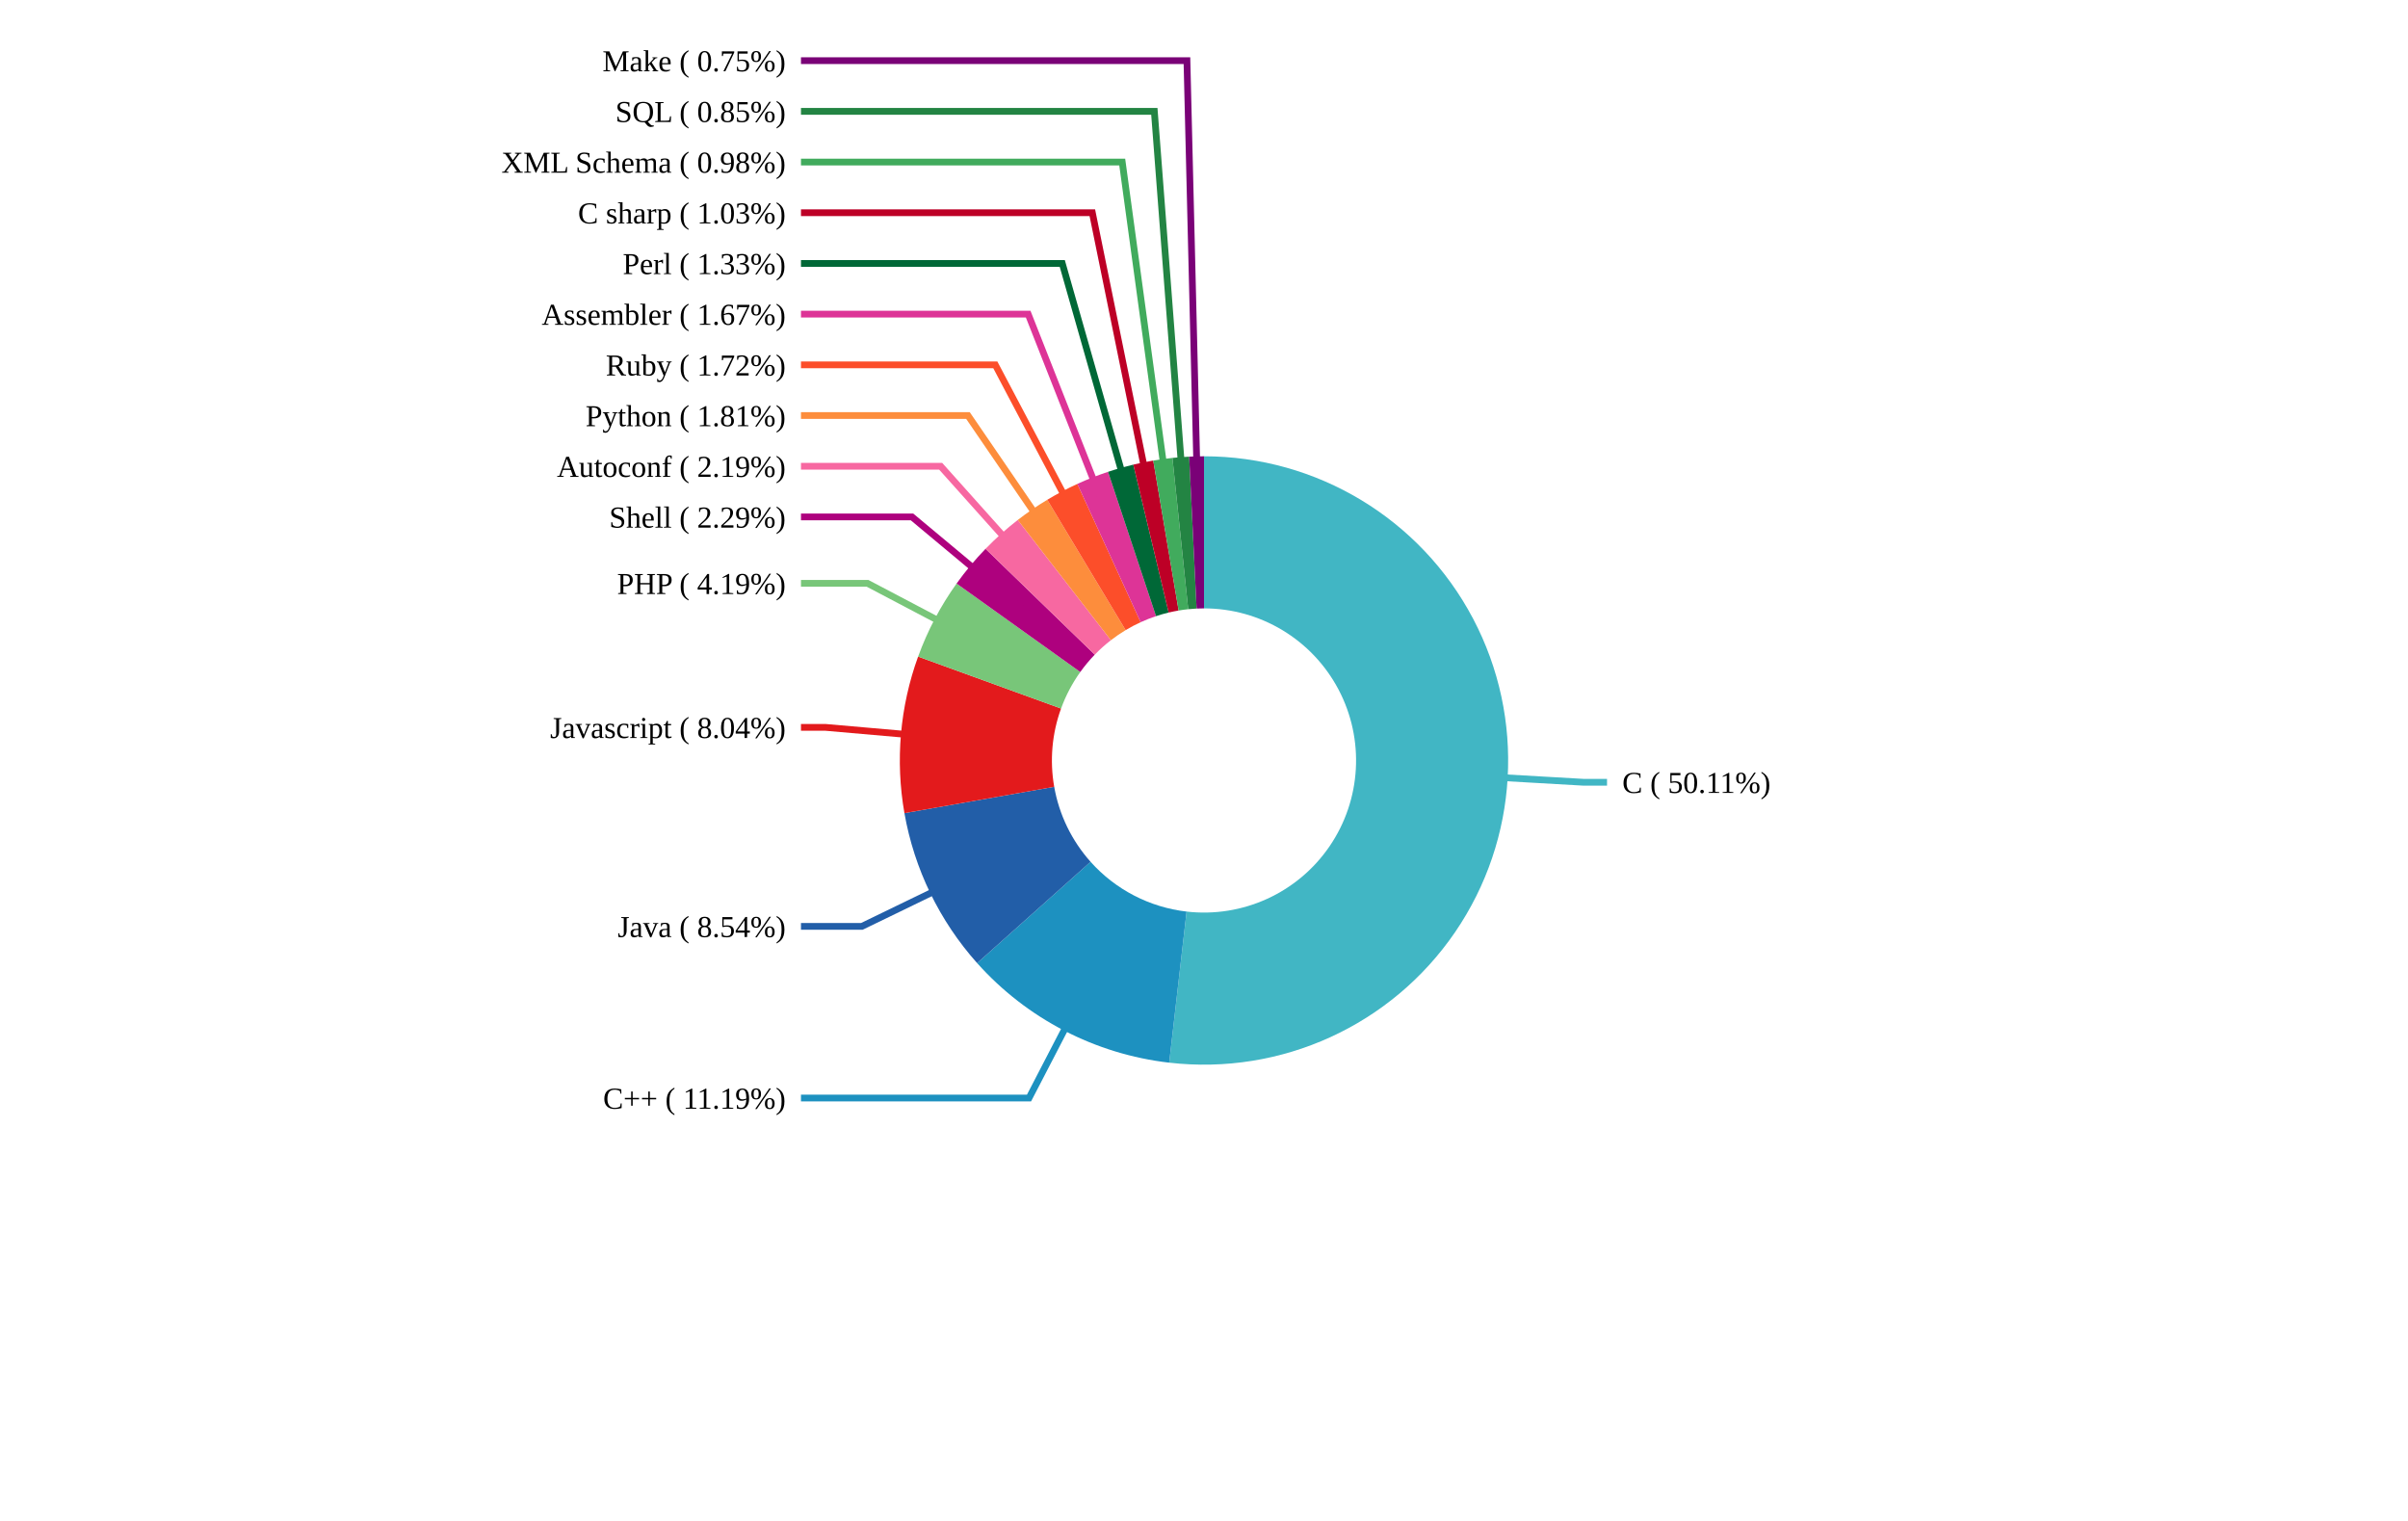
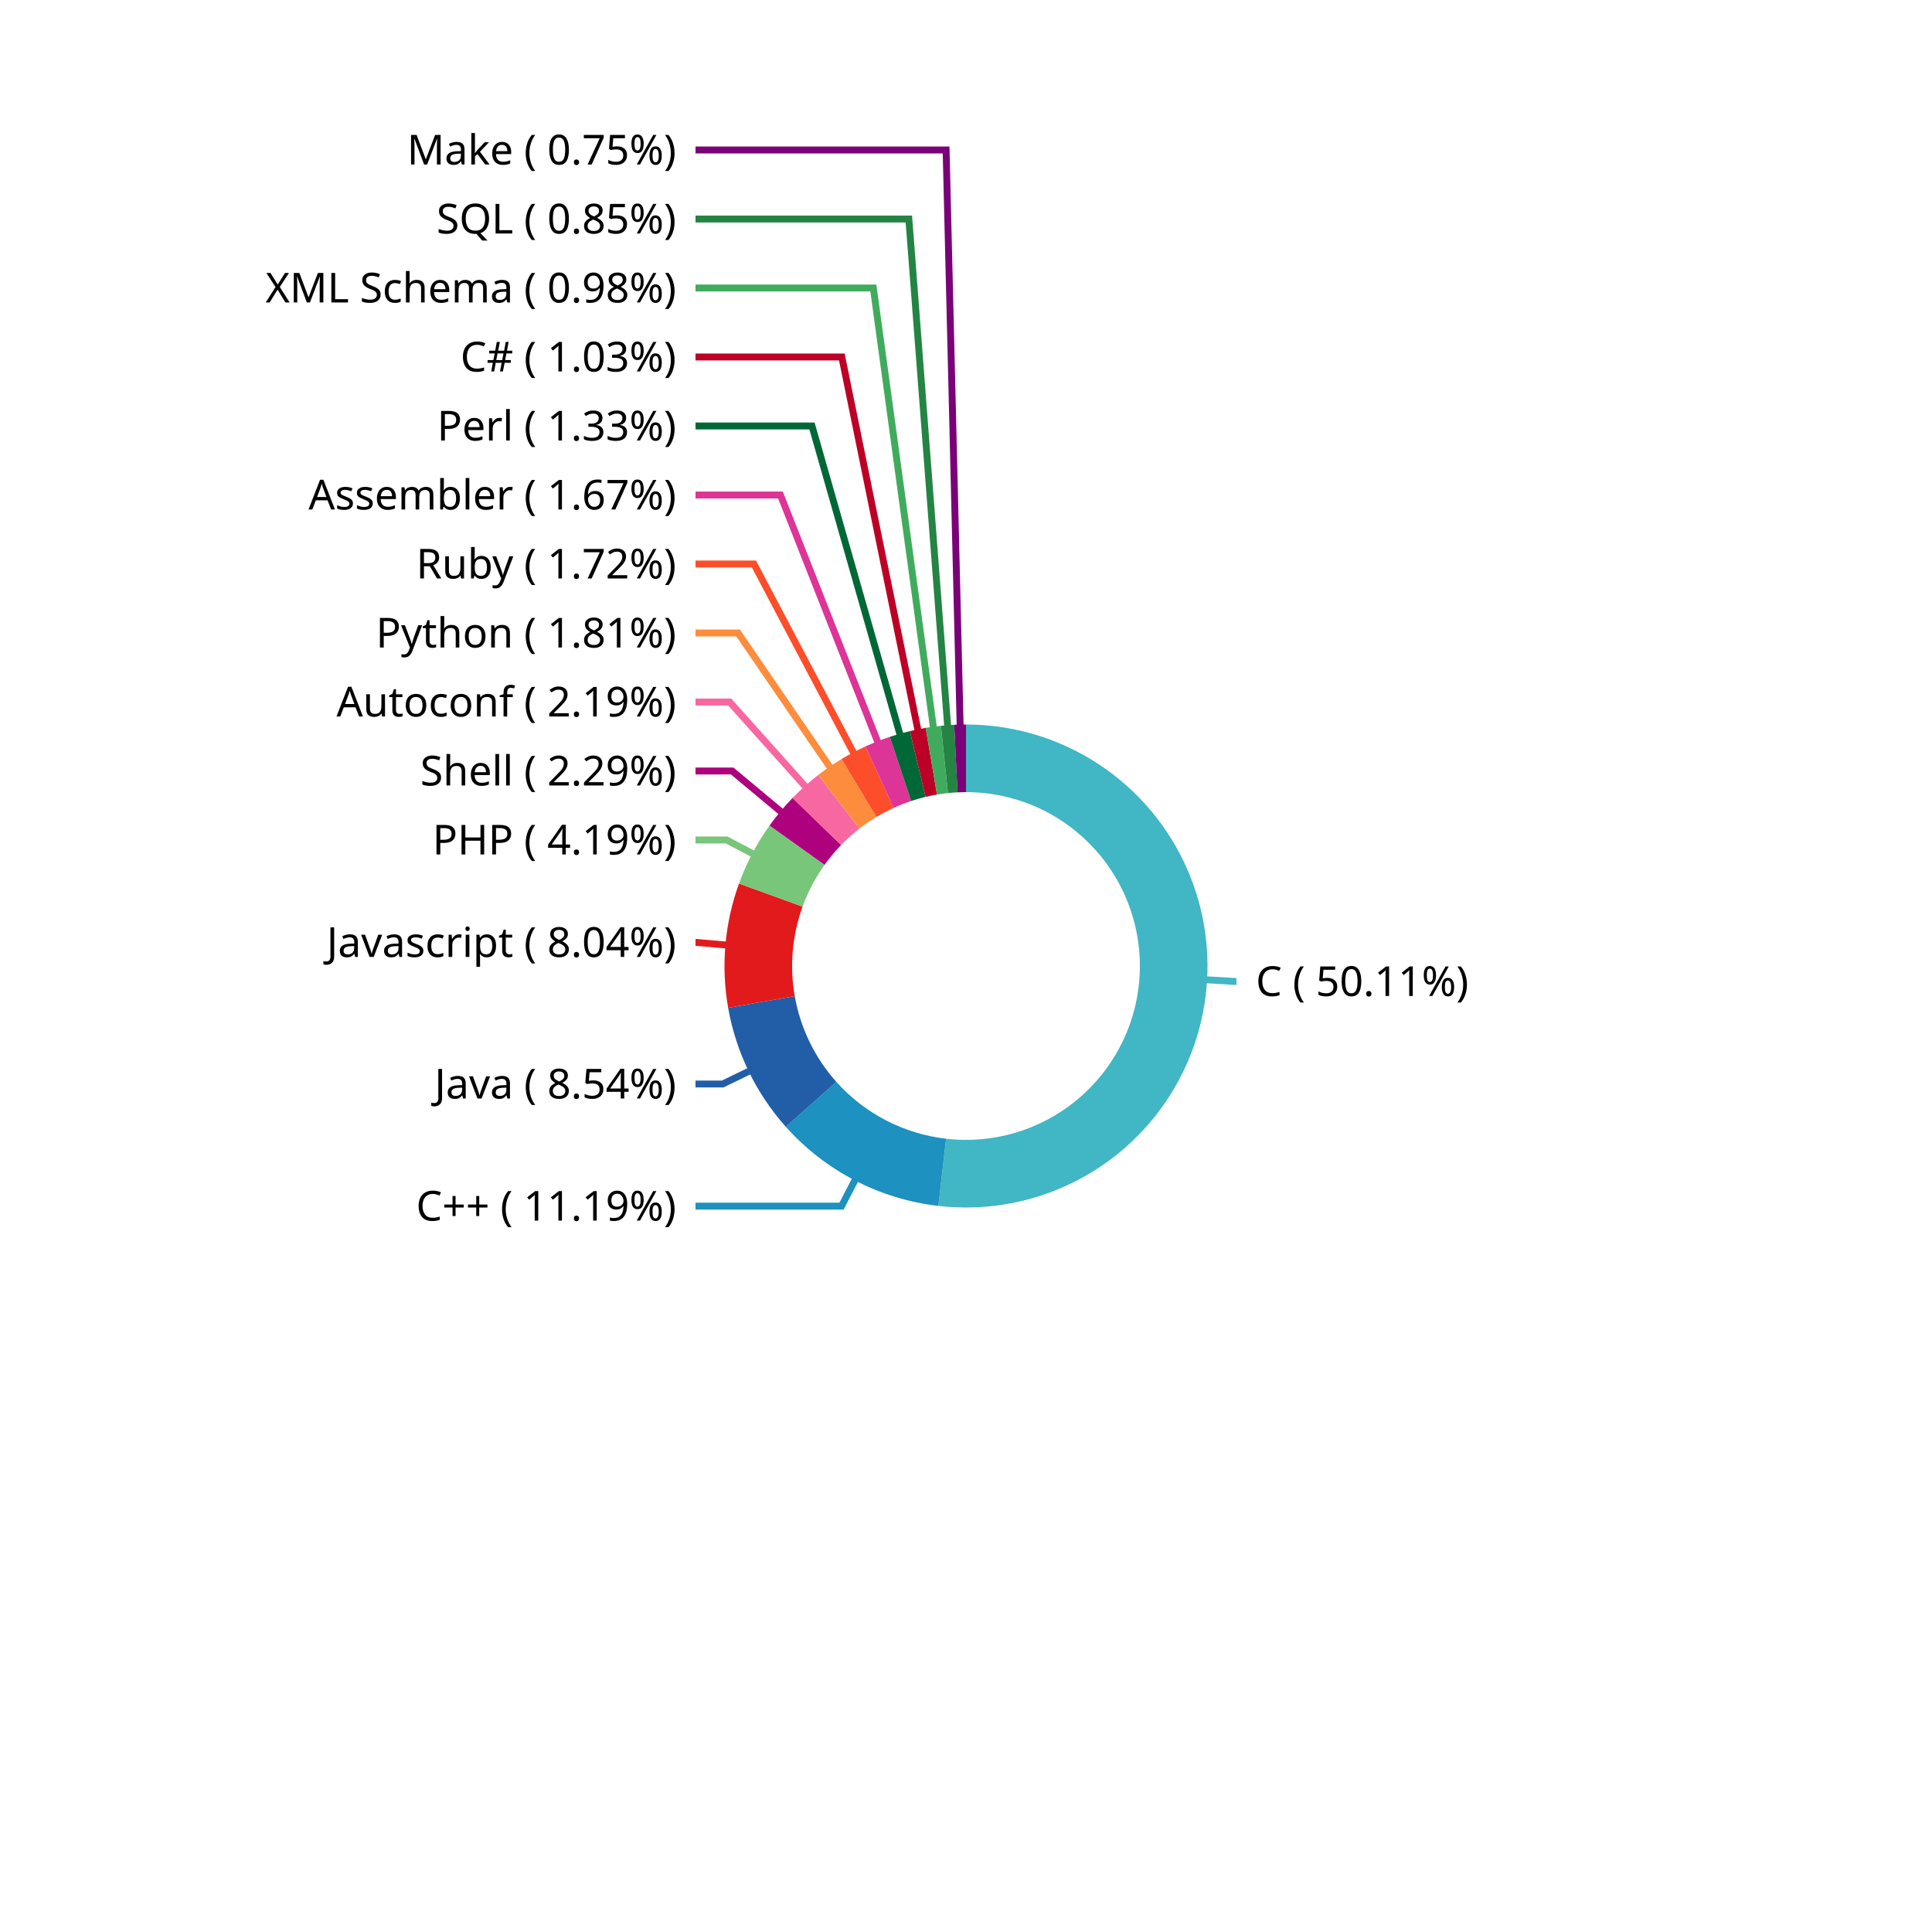
- <svg xmlns="http://www.w3.org/2000/svg" width="950" height="600" class="chart" filename="blackduck-alltime.svg" version="1.1" xlink="http://www.w3.org/1999/xlink">
+ <svg xmlns="http://www.w3.org/2000/svg" width="560" height="560" class="chart" filename="blackduck-alltime.svg" version="1.1" xlink="http://www.w3.org/1999/xlink">
  <defs>
    <style type="text/css">
html, body  { width: 1000px; height: 100%; margin-top: auto; margin-right: auto; margin-bottom: auto; margin-left: auto; }
+ text { font-family: Helvetica; color: blue; }
.axis path, .axis line { fill: none; stroke: #000000; shape-rendering: crispedges; }
.grid .tick { stroke: #d3d3d3; opacity: 0.7; }
.grid path { stroke-width: 0px; }
- .line { stroke-width: 2pt; fill: rgba(0, 0, 0, 0.0); }
+ .line { stroke-width: 1.5pt; fill: rgba(0, 0, 0, 0.0); }
.label.Javascript, .slice.Javascript { fill: #e31a1c; }
.line.Javascript { stroke: #e31a1c; }
.label.Ruby, .slice.Ruby { fill: #fc4e2a; }
.line.Ruby { stroke: #fc4e2a; }
.label.Python, .slice.Python { fill: #fd8d3c; }
.line.Python { stroke: #fd8d3c; }
.label.Csharp, .slice.Csharp { fill: #bd0026; }
.line.Csharp { stroke: #bd0026; }
.label.PHP, .slice.PHP { fill: #78c679; }
.line.PHP { stroke: #78c679; }
.label.XML_Schema, .slice.XML_Schema { fill: #41ab5d; }
.line.XML_Schema { stroke: #41ab5d; }
.label.SQL, .slice.SQL { fill: #238443; }
.line.SQL { stroke: #238443; }
.label.Perl, .slice.Perl { fill: #006837; }
.line.Perl { stroke: #006837; }
.label.C, .slice.C { fill: #41b6c4; }
.line.C { stroke: #41b6c4; }
.label.Cplusplus, .slice.Cplusplus { fill: #1d91c0; }
.line.Cplusplus { stroke: #1d91c0; }
.label.Java, .slice.Java { fill: #225ea8; }
.line.Java { stroke: #225ea8; }
.label.VisualBasicNET, .slice.VisualBasicNET { fill: #253494; }
.line.VisualBasicNET { stroke: #253494; }
.label.Autoconf, .slice.Autoconf { fill: #f768a1; }
.line.Autoconf { stroke: #f768a1; }
.label.Assembler, .slice.Assembler { fill: #dd3497; }
.line.Assembler { stroke: #dd3497; }
.label.Shell, .slice.Shell { fill: #ae017e; }
.line.Shell { stroke: #ae017e; }
.label.Make, .slice.Make { fill: #7a0177; }
.line.Make { stroke: #7a0177; }
- .slice.Swift { fill: #addd8e; }
+ .label.Swift, .slice.Swift { fill: #addd8e; }
.line.Swift { stroke: #addd8e; }
- .slice.iOS { fill: #78c679; }
- .line.iOS { stroke: #78c679; }
+ .label.ObjectiveC, .slice.ObjectiveC, .label.iOS, .slice.iOS { fill: #78c679; }
+ .line.ObjectiveC, .line.iOS { stroke: #78c679; }
+ .label.CSS, .slice.CSS { fill: #41ab5d; }
+ .line.CSS { stroke: #41ab5d; }
.slice.Arduino__Raspberry_Pi { fill: #7fcdbb; }
.line.Arduino__Raspberry_Pi { stroke: #7fcdbb; }
.slice.Android { fill: #41b6c4; }
.line.Android { stroke: #41b6c4; }
- .slice.AngularJS { fill: #feb24c; }
+ .label.AngularJS, .slice.AngularJS { fill: #feb24c; }
.line.AngularJS { stroke: #feb24c; }
- .slice.Nodejs { fill: #fd8d3c; }
+ .label.Nodejs, .slice.Nodejs { fill: #fd8d3c; }
.line.Nodejs { stroke: #fd8d3c; }
.label.Bower { fill: #bd0026; }
.line.Bower { stroke: #bd0026; }
.label.npm { fill: #e31a1c; }
.line.npm { stroke: #e31a1c; }
.label.PyPI { fill: #fd8d3c; }
.line.PyPI { stroke: #fd8d3c; }
.label.Rubygems { fill: #fc4e2a; }
.line.Rubygems { stroke: #fc4e2a; }
.label.Clojars { fill: #000000; }
.line.Clojars { stroke: #000000; }
.label.Hackage { fill: #000000; }
.line.Hackage { stroke: #000000; }
.label.Hex { fill: #000000; }
.line.Hex { stroke: #000000; }
.label.LuaRocks { fill: #000000; }
.line.LuaRocks { stroke: #000000; }
.label.CPAN { fill: #41ab5d; }
.line.CPAN { stroke: #41ab5d; }
.label.CPAN_search { fill: #000000; }
.line.CPAN_search { stroke: #000000; }
.label.CRAN { fill: #000000; }
.line.CRAN { stroke: #000000; }
.label.Perl { fill: #006837; }
.line.Perl { stroke: #006837; }
.label.Drupal { fill: #000000; }
.line.Drupal { stroke: #000000; }
.label.Packagist { fill: #dd3497; }
.line.Packagist { stroke: #dd3497; }
.label.Pear { fill: #8996b8; }
.line.Pear { stroke: #8996b8; }
.label.MELPA { fill: #000000; }
.line.MELPA { stroke: #000000; }
.label.Crates { fill: #000000; }
.line.Crates { stroke: #000000; }
.label.GoDoc { fill: #41b6c4; }
.line.GoDoc { stroke: #41b6c4; }
.label.Maven { fill: #225ea8; }
.line.Maven { stroke: #225ea8; }
.label.nugets { fill: #253494; }
.line.nugets { stroke: #253494; }
- svg { border-top-width: 2px; border-right-width: 2px; border-bottom-width: 2px; border-left-width: 2px; border-top-style: dotted; border-right-style: dotted; border-bottom-style: dotted; border-left-style: dotted; border-top-color: black; border-right-color: black; border-bottom-color: black; border-left-color: black; }</style>
+ .slice.nocont { fill: #feb24c; }
+ .line.nocont { stroke: #feb24c; }
+ .slice.eval { fill: #fd8d3c; }
+ .line.eval { stroke: #fd8d3c; }
+ .slice.lib { fill: #fc4e2a; }
+ .line.lib { stroke: #fc4e2a; }
+ .slice.err { fill: #e31a1c; }
+ .line.err { stroke: #e31a1c; }
+ .slice.fail { fill: #bd0026; }
+ .line.fail { stroke: #bd0026; }
+ .slice.notest { fill: #800026; }
+ .line.notest { stroke: #800026; }
+ .slice.ok { fill: #7fcdbb; }
+ .line.ok { stroke: #7fcdbb; }
+ svg { overflow-x: visible; overflow-y: visible; border-top-width: 2px; border-right-width: 2px; border-bottom-width: 2px; border-left-width: 2px; border-top-style: dotted; border-right-style: dotted; border-bottom-style: dotted; border-left-style: dotted; border-top-color: black; border-right-color: black; border-bottom-color: black; border-left-color: black; }</style>
  </defs>
-   <g transform="translate(475,300)">
+   <g transform="translate(280,280)">
    <g class="slices">
-       <path class="slice C" d="M7.34788079488412e-15,-120A120,120 0 1,1 -13.733,119.212L-6.867,59.606A60,60 0 1,0 3.67394039744206e-15,-60Z" />
-       <path class="slice Cplusplus" d="M-13.733,119.212A120,120 0 0,1 -89.505,79.93L-44.753,39.965A60,60 0 0,0 -6.867,59.606Z" />
-       <path class="slice Java" d="M-89.505,79.93A120,120 0 0,1 -118.188,20.774L-59.094,10.387A60,60 0 0,0 -44.753,39.965Z" />
-       <path class="slice Javascript" d="M-118.188,20.774A120,120 0 0,1 -112.788,-40.975L-56.394,-20.488A60,60 0 0,0 -59.094,10.387Z" />
-       <path class="slice PHP" d="M-112.788,-40.975A120,120 0 0,1 -97.613,-69.797L-48.807,-34.899A60,60 0 0,0 -56.394,-20.488Z" />
-       <path class="slice Shell" d="M-97.613,-69.797A120,120 0 0,1 -86.186,-83.498L-43.093,-41.749A60,60 0 0,0 -48.807,-34.899Z" />
-       <path class="slice Autoconf" d="M-86.186,-83.498A120,120 0 0,1 -73.472,-94.878L-36.736,-47.439A60,60 0 0,0 -43.093,-41.749Z" />
-       <path class="slice Python" d="M-73.472,-94.878A120,120 0 0,1 -61.831,-102.844L-30.915,-51.422A60,60 0 0,0 -36.736,-47.439Z" />
-       <path class="slice Ruby" d="M-61.831,-102.844A120,120 0 0,1 -49.974,-109.099L-24.987,-54.55A60,60 0 0,0 -30.915,-51.422Z" />
-       <path class="slice Assembler" d="M-49.974,-109.099A120,120 0 0,1 -37.864,-113.87L-18.932,-56.935A60,60 0 0,0 -24.987,-54.55Z" />
-       <path class="slice Perl" d="M-37.864,-113.87A120,120 0 0,1 -27.893,-116.713L-13.947,-58.357A60,60 0 0,0 -18.932,-56.935Z" />
-       <path class="slice Csharp" d="M-27.893,-116.713A120,120 0 0,1 -20.025,-118.317L-10.012,-59.159A60,60 0 0,0 -13.947,-58.357Z" />
-       <path class="slice XML_Schema" d="M-20.025,-118.317A120,120 0 0,1 -12.454,-119.352L-6.227,-59.676A60,60 0 0,0 -10.012,-59.159Z" />
-       <path class="slice SQL" d="M-12.454,-119.352A120,120 0 0,1 -5.846,-119.858L-2.923,-59.929A60,60 0 0,0 -6.227,-59.676Z" />
-       <path class="slice Make" d="M-5.846,-119.858A120,120 0 0,1 -2.2043642384652355e-14,-120L-1.1021821192326178e-14,-60A60,60 0 0,0 -2.923,-59.929Z" />
+       <path class="slice C" d="M4.2862637970157365e-15,-70A70,70 0 1,1 -8.011,69.54L-5.768,50.069A50.4,50.4 0 1,0 3.08610993385133e-15,-50.4Z" />
+       <path class="slice Cplusplus" d="M-8.011,69.54A70,70 0 0,1 -52.211,46.626L-37.592,33.571A50.4,50.4 0 0,0 -5.768,50.069Z" />
+       <path class="slice Java" d="M-52.211,46.626A70,70 0 0,1 -68.943,12.118L-49.639,8.725A50.4,50.4 0 0,0 -37.592,33.571Z" />
+       <path class="slice Javascript" d="M-68.943,12.118A70,70 0 0,1 -65.793,-23.902L-47.371,-17.21A50.4,50.4 0 0,0 -49.639,8.725Z" />
+       <path class="slice PHP" d="M-65.793,-23.902A70,70 0 0,1 -56.941,-40.715L-40.998,-29.315A50.4,50.4 0 0,0 -47.371,-17.21Z" />
+       <path class="slice Shell" d="M-56.941,-40.715A70,70 0 0,1 -50.275,-48.707L-36.198,-35.069A50.4,50.4 0 0,0 -40.998,-29.315Z" />
+       <path class="slice Autoconf" d="M-50.275,-48.707A70,70 0 0,1 -42.859,-55.346L-30.858,-39.849A50.4,50.4 0 0,0 -36.198,-35.069Z" />
+       <path class="slice Python" d="M-42.859,-55.346A70,70 0 0,1 -36.068,-59.993L-25.969,-43.195A50.4,50.4 0 0,0 -30.858,-39.849Z" />
+       <path class="slice Ruby" d="M-36.068,-59.993A70,70 0 0,1 -29.151,-63.641L-20.989,-45.822A50.4,50.4 0 0,0 -25.969,-43.195Z" />
+       <path class="slice Assembler" d="M-29.151,-63.641A70,70 0 0,1 -22.087,-66.424L-15.903,-47.825A50.4,50.4 0 0,0 -20.989,-45.822Z" />
+       <path class="slice Perl" d="M-22.087,-66.424A70,70 0 0,1 -16.271,-68.083L-11.715,-49.02A50.4,50.4 0 0,0 -15.903,-47.825Z" />
+       <path class="slice Csharp" d="M-16.271,-68.083A70,70 0 0,1 -11.681,-69.019L-8.41,-49.693A50.4,50.4 0 0,0 -11.715,-49.02Z" />
+       <path class="slice XML_Schema" d="M-11.681,-69.019A70,70 0 0,1 -7.265,-69.622L-5.231,-50.128A50.4,50.4 0 0,0 -8.41,-49.693Z" />
+       <path class="slice SQL" d="M-7.265,-69.622A70,70 0 0,1 -3.41,-69.917L-2.455,-50.34A50.4,50.4 0 0,0 -5.231,-50.128Z" />
+       <path class="slice Make" d="M-3.41,-69.917A70,70 0 0,1 -1.2858791391047208e-14,-70L-9.258329801553989e-15,-50.4A50.4,50.4 0 0,0 -2.455,-50.34Z" />
    </g>
    <g class="labels">
-       <text dy=".35em" transform="translate(165,8.597382)" style="text-anchor: start; ">C (            50.11%)</text>
-       <text dy=".35em" transform="translate(-165,133.1686)" style="text-anchor: end; ">C++ (          11.19%)</text>
-       <text dy=".35em" transform="translate(-165,65.44302)" style="text-anchor: end; ">Java (          8.54%)</text>
-       <text dy=".35em" transform="translate(-165,-13.06932)" style="text-anchor: end; ">Javascript (    8.04%)</text>
-       <text dy=".35em" transform="translate(-165,-69.87938)" style="text-anchor: end; ">PHP (           4.19%)</text>
-       <text dy=".35em" transform="translate(-165,-96.07548)" style="text-anchor: end; ">Shell (         2.29%)</text>
-       <text dy=".35em" transform="translate(-165,-116.0755)" style="text-anchor: end; ">Autoconf (      2.19%)</text>
-       <text dy=".35em" transform="translate(-165,-136.0755)" style="text-anchor: end; ">Python (        1.81%)</text>
-       <text dy=".35em" transform="translate(-165,-156.0755)" style="text-anchor: end; ">Ruby (          1.72%)</text>
-       <text dy=".35em" transform="translate(-165,-176.0755)" style="text-anchor: end; ">Assembler (     1.67%)</text>
-       <text dy=".35em" transform="translate(-165,-196.0755)" style="text-anchor: end; ">Perl (          1.33%)</text>
-       <text dy=".35em" transform="translate(-165,-216.0755)" style="text-anchor: end; ">C sharp (            1.03%)</text>
-       <text dy=".35em" transform="translate(-165,-236.0755)" style="text-anchor: end; ">XML Schema (    0.98%)</text>
-       <text dy=".35em" transform="translate(-165,-256.0755)" style="text-anchor: end; ">SQL (           0.85%)</text>
-       <text dy=".35em" transform="translate(-165,-276.0755)" style="text-anchor: end; ">Make (          0.75%)</text>
+       <text dy=".35em" transform="translate(84,4.493565)" style="font-family: cmr10; text-anchor: start; ">C (            50.11%)</text>
+       <text dy=".35em" transform="translate(-84,69.60281)" style="font-family: cmr10; text-anchor: end; ">C++ (          11.19%)</text>
+       <text dy=".35em" transform="translate(-84,34.20489)" style="font-family: cmr10; text-anchor: end; ">Java (          8.54%)</text>
+       <text dy=".35em" transform="translate(-84,-6.830896)" style="font-family: cmr10; text-anchor: end; ">Javascript (    8.04%)</text>
+       <text dy=".35em" transform="translate(-84,-36.52362)" style="font-family: cmr10; text-anchor: end; ">PHP (           4.19%)</text>
+       <text dy=".35em" transform="translate(-84,-56.52362)" style="font-family: cmr10; text-anchor: end; ">Shell (         2.29%)</text>
+       <text dy=".35em" transform="translate(-84,-76.52362)" style="font-family: cmr10; text-anchor: end; ">Autoconf (      2.19%)</text>
+       <text dy=".35em" transform="translate(-84,-96.52362)" style="font-family: cmr10; text-anchor: end; ">Python (        1.81%)</text>
+       <text dy=".35em" transform="translate(-84,-116.5236)" style="font-family: cmr10; text-anchor: end; ">Ruby (          1.72%)</text>
+       <text dy=".35em" transform="translate(-84,-136.5236)" style="font-family: cmr10; text-anchor: end; ">Assembler (     1.67%)</text>
+       <text dy=".35em" transform="translate(-84,-156.5236)" style="font-family: cmr10; text-anchor: end; ">Perl (          1.33%)</text>
+       <text dy=".35em" transform="translate(-84,-176.5236)" style="font-family: cmr10; text-anchor: end; ">C# (            1.03%)</text>
+       <text dy=".35em" transform="translate(-84,-196.5236)" style="font-family: cmr10; text-anchor: end; ">XML Schema (    0.98%)</text>
+       <text dy=".35em" transform="translate(-84,-216.5236)" style="font-family: cmr10; text-anchor: end; ">SQL (           0.85%)</text>
+       <text dy=".35em" transform="translate(-84,-236.5236)" style="font-family: cmr10; text-anchor: end; ">Make (          0.75%)</text>
    </g>
    <g class="lines">
-       <polyline fill="none" class="line C" points="89.852,5.158,149.753,8.597,159,8.597" />
-       <polyline fill="none" class="line Cplusplus" points="-41.422,79.901,-69.037,133.169,-159,133.169" />
-       <polyline fill="none" class="line Java" points="-80.983,39.266,-134.971,65.443,-159,65.443" />
-       <polyline fill="none" class="line Javascript" points="-89.658,-7.842,-149.43,-13.069,-159,-13.069" />
-       <polyline fill="none" class="line PHP" points="-79.637,-41.928,-132.729,-69.879,-159,-69.879" />
-       <polyline fill="none" class="line Shell" points="-69.116,-57.645,-115.193,-96.075,-159,-96.075" />
-       <polyline fill="none" class="line Autoconf" points="-60.024,-67.061,-103.895,-116.075,-159,-116.075" />
-       <polyline fill="none" class="line Python" points="-50.826,-74.274,-93.117,-136.075,-159,-136.075" />
-       <polyline fill="none" class="line Ruby" points="-41.992,-79.603,-82.333,-156.075,-159,-156.075" />
-       <polyline fill="none" class="line Assembler" points="-32.988,-83.737,-69.364,-176.075,-159,-176.075" />
-       <polyline fill="none" class="line Perl" points="-24.682,-86.549,-55.916,-196.075,-159,-196.075" />
-       <polyline fill="none" class="line Csharp" points="-17.979,-88.186,-44.053,-216.075,-159,-216.075" />
-       <polyline fill="none" class="line XML_Schema" points="-12.186,-89.171,-32.261,-236.075,-159,-236.075" />
-       <polyline fill="none" class="line SQL" points="-6.865,-89.738,-19.591,-256.075,-159,-256.075" />
-       <polyline fill="none" class="line Make" points="-2.193,-89.973,-6.729,-276.075,-159,-276.075" />
+       <polyline fill="none" class="line C" points="60.101,3.45,78.271,4.494,78.4,4.494" />
+       <polyline fill="none" class="line Cplusplus" points="-27.707,53.445,-36.083,69.603,-78.4,69.603" />
+       <polyline fill="none" class="line Java" points="-54.168,26.264,-70.545,34.205,-78.4,34.205" />
+       <polyline fill="none" class="line Javascript" points="-59.971,-5.245,-78.102,-6.831,-78.4,-6.831" />
+       <polyline fill="none" class="line PHP" points="-53.268,-28.045,-69.373,-36.524,-78.4,-36.524" />
+       <polyline fill="none" class="line Shell" points="-46.231,-38.558,-67.771,-56.524,-78.4,-56.524" />
+       <polyline fill="none" class="line Autoconf" points="-40.149,-44.856,-68.494,-76.524,-78.4,-76.524" />
+       <polyline fill="none" class="line Python" points="-33.997,-49.681,-66.052,-96.524,-78.4,-96.524" />
+       <polyline fill="none" class="line Ruby" points="-28.088,-53.246,-61.469,-116.524,-78.4,-116.524" />
+       <polyline fill="none" class="line Assembler" points="-22.065,-56.01,-53.783,-136.524,-78.4,-136.524" />
+       <polyline fill="none" class="line Perl" points="-16.509,-57.892,-44.637,-156.524,-78.4,-156.524" />
+       <polyline fill="none" class="line Csharp" points="-12.026,-58.987,-35.989,-176.524,-78.4,-176.524" />
+       <polyline fill="none" class="line XML_Schema" points="-8.151,-59.646,-26.856,-196.524,-78.4,-196.524" />
+       <polyline fill="none" class="line SQL" points="-4.592,-60.025,-16.565,-216.524,-78.4,-216.524" />
+       <polyline fill="none" class="line Make" points="-1.467,-60.182,-5.765,-236.524,-78.4,-236.524" />
    </g>
  </g>
</svg>
